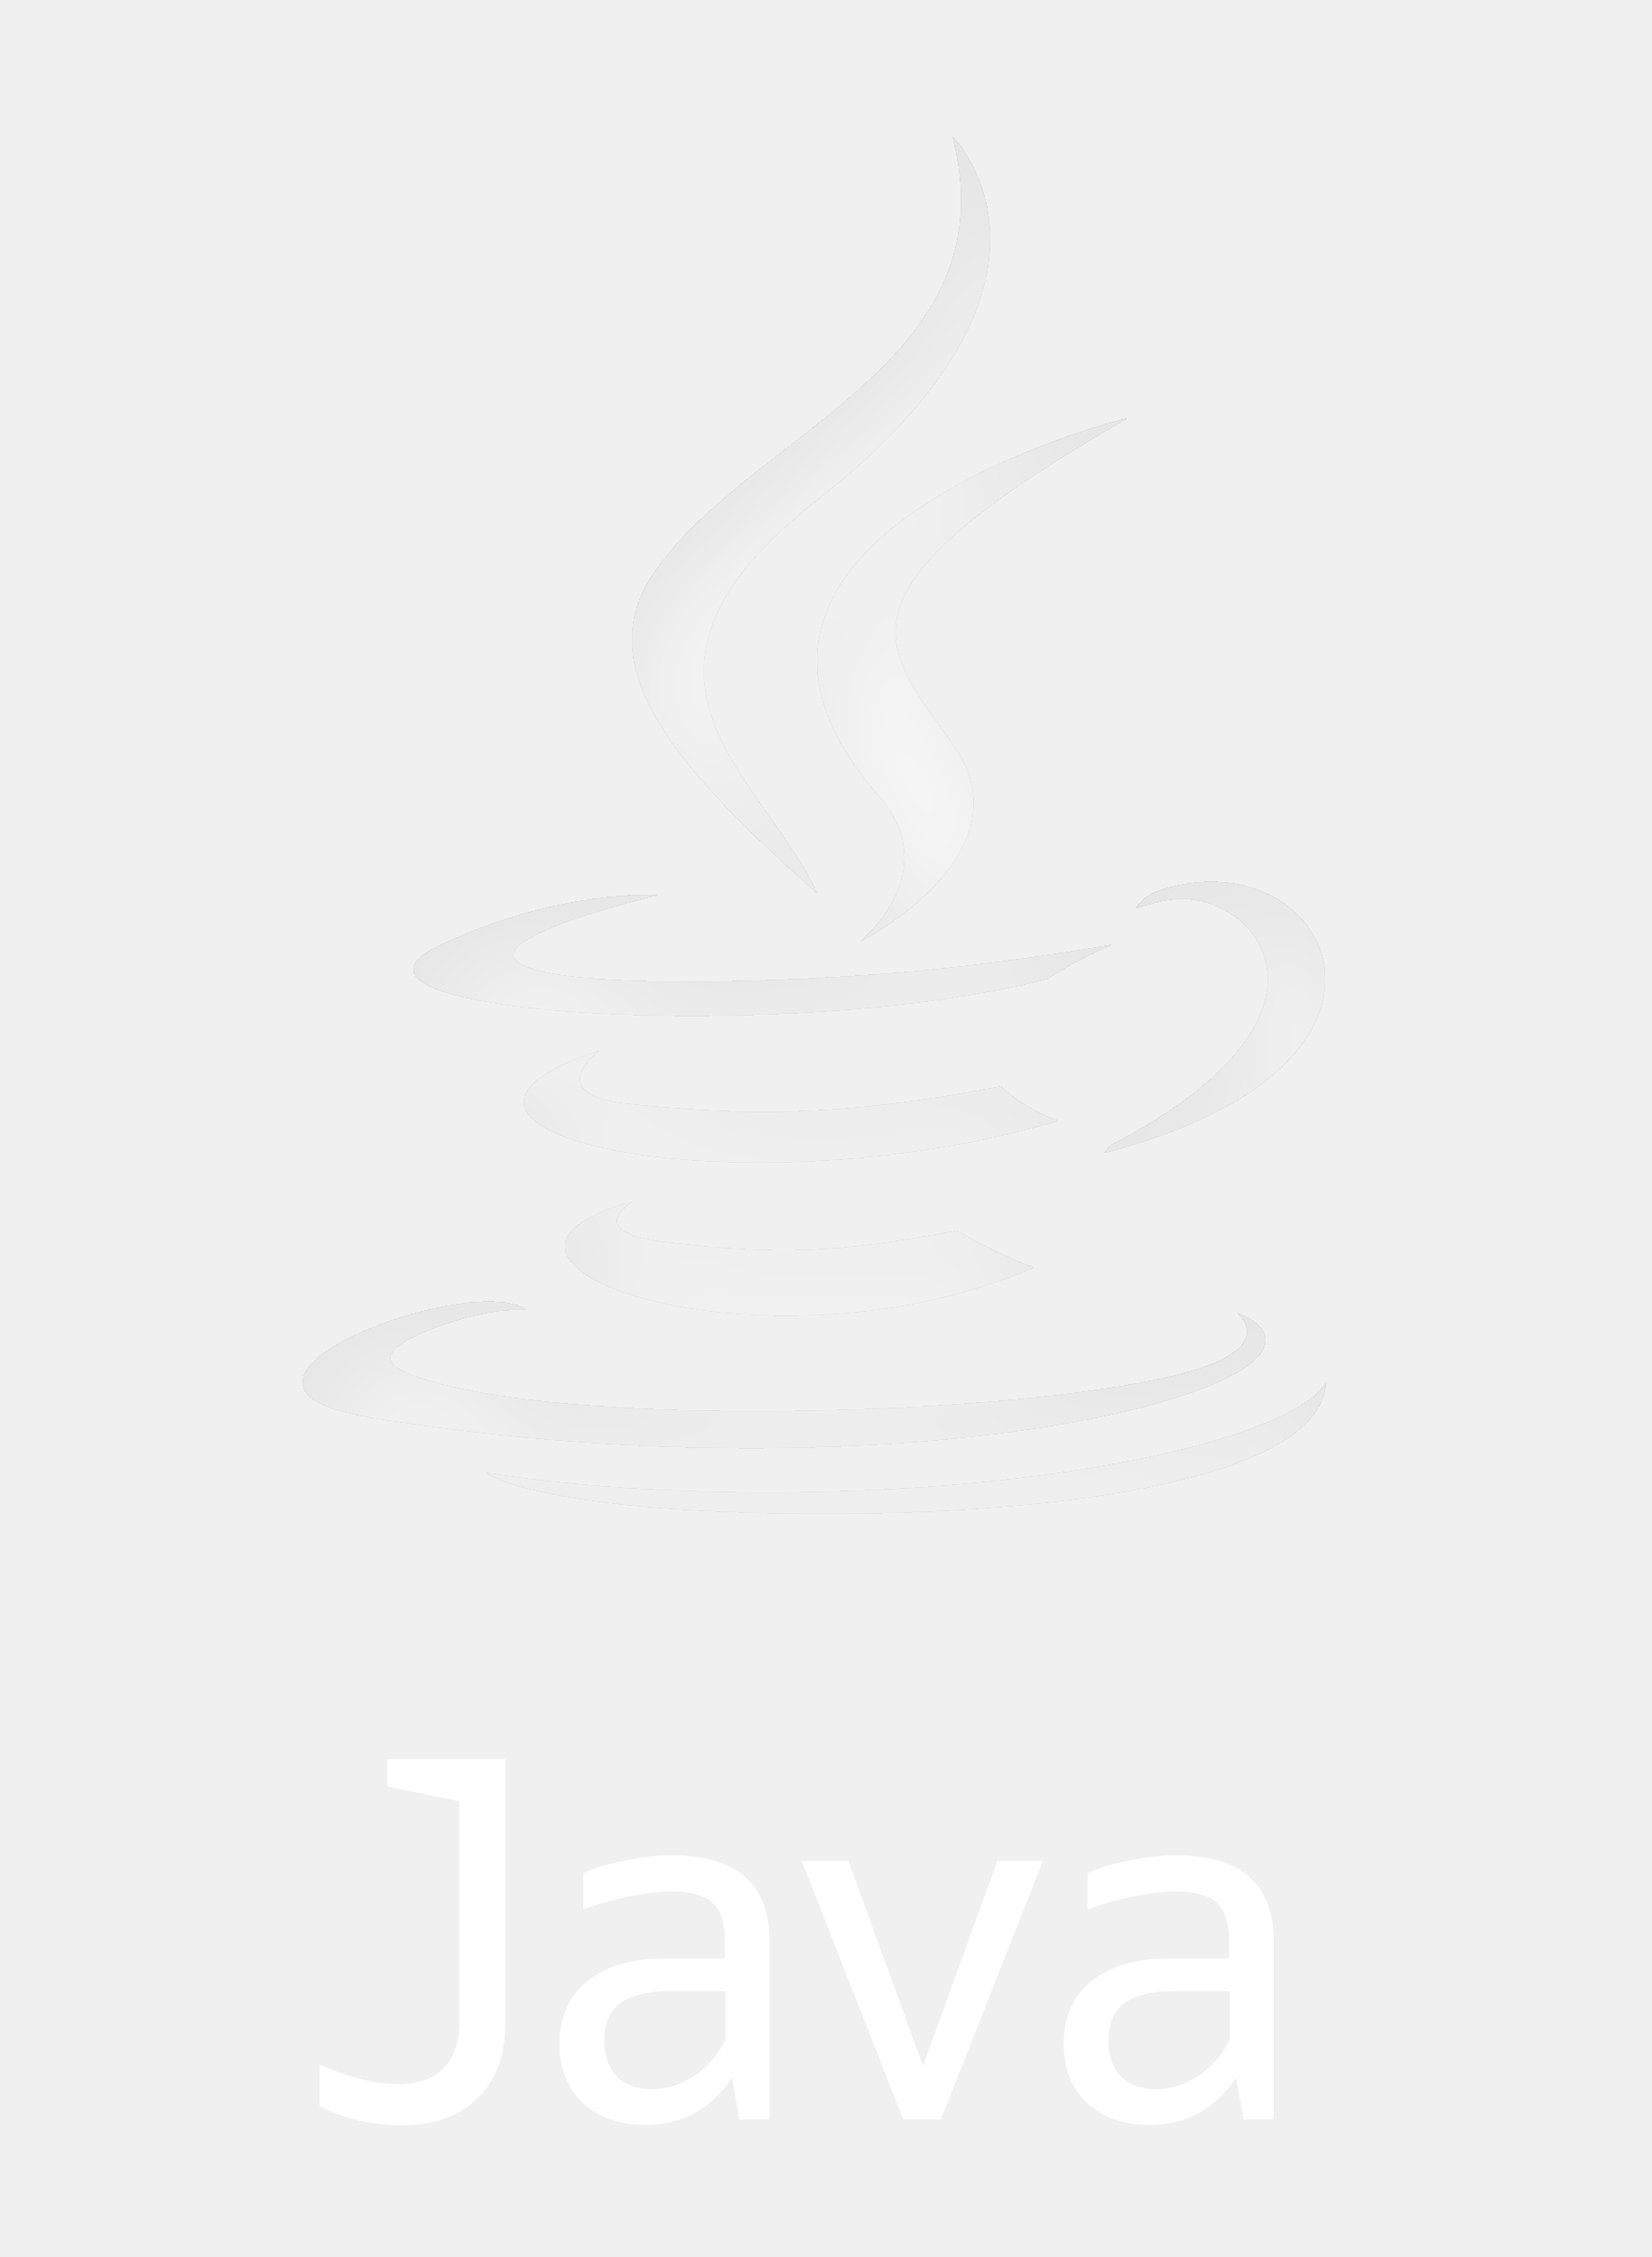
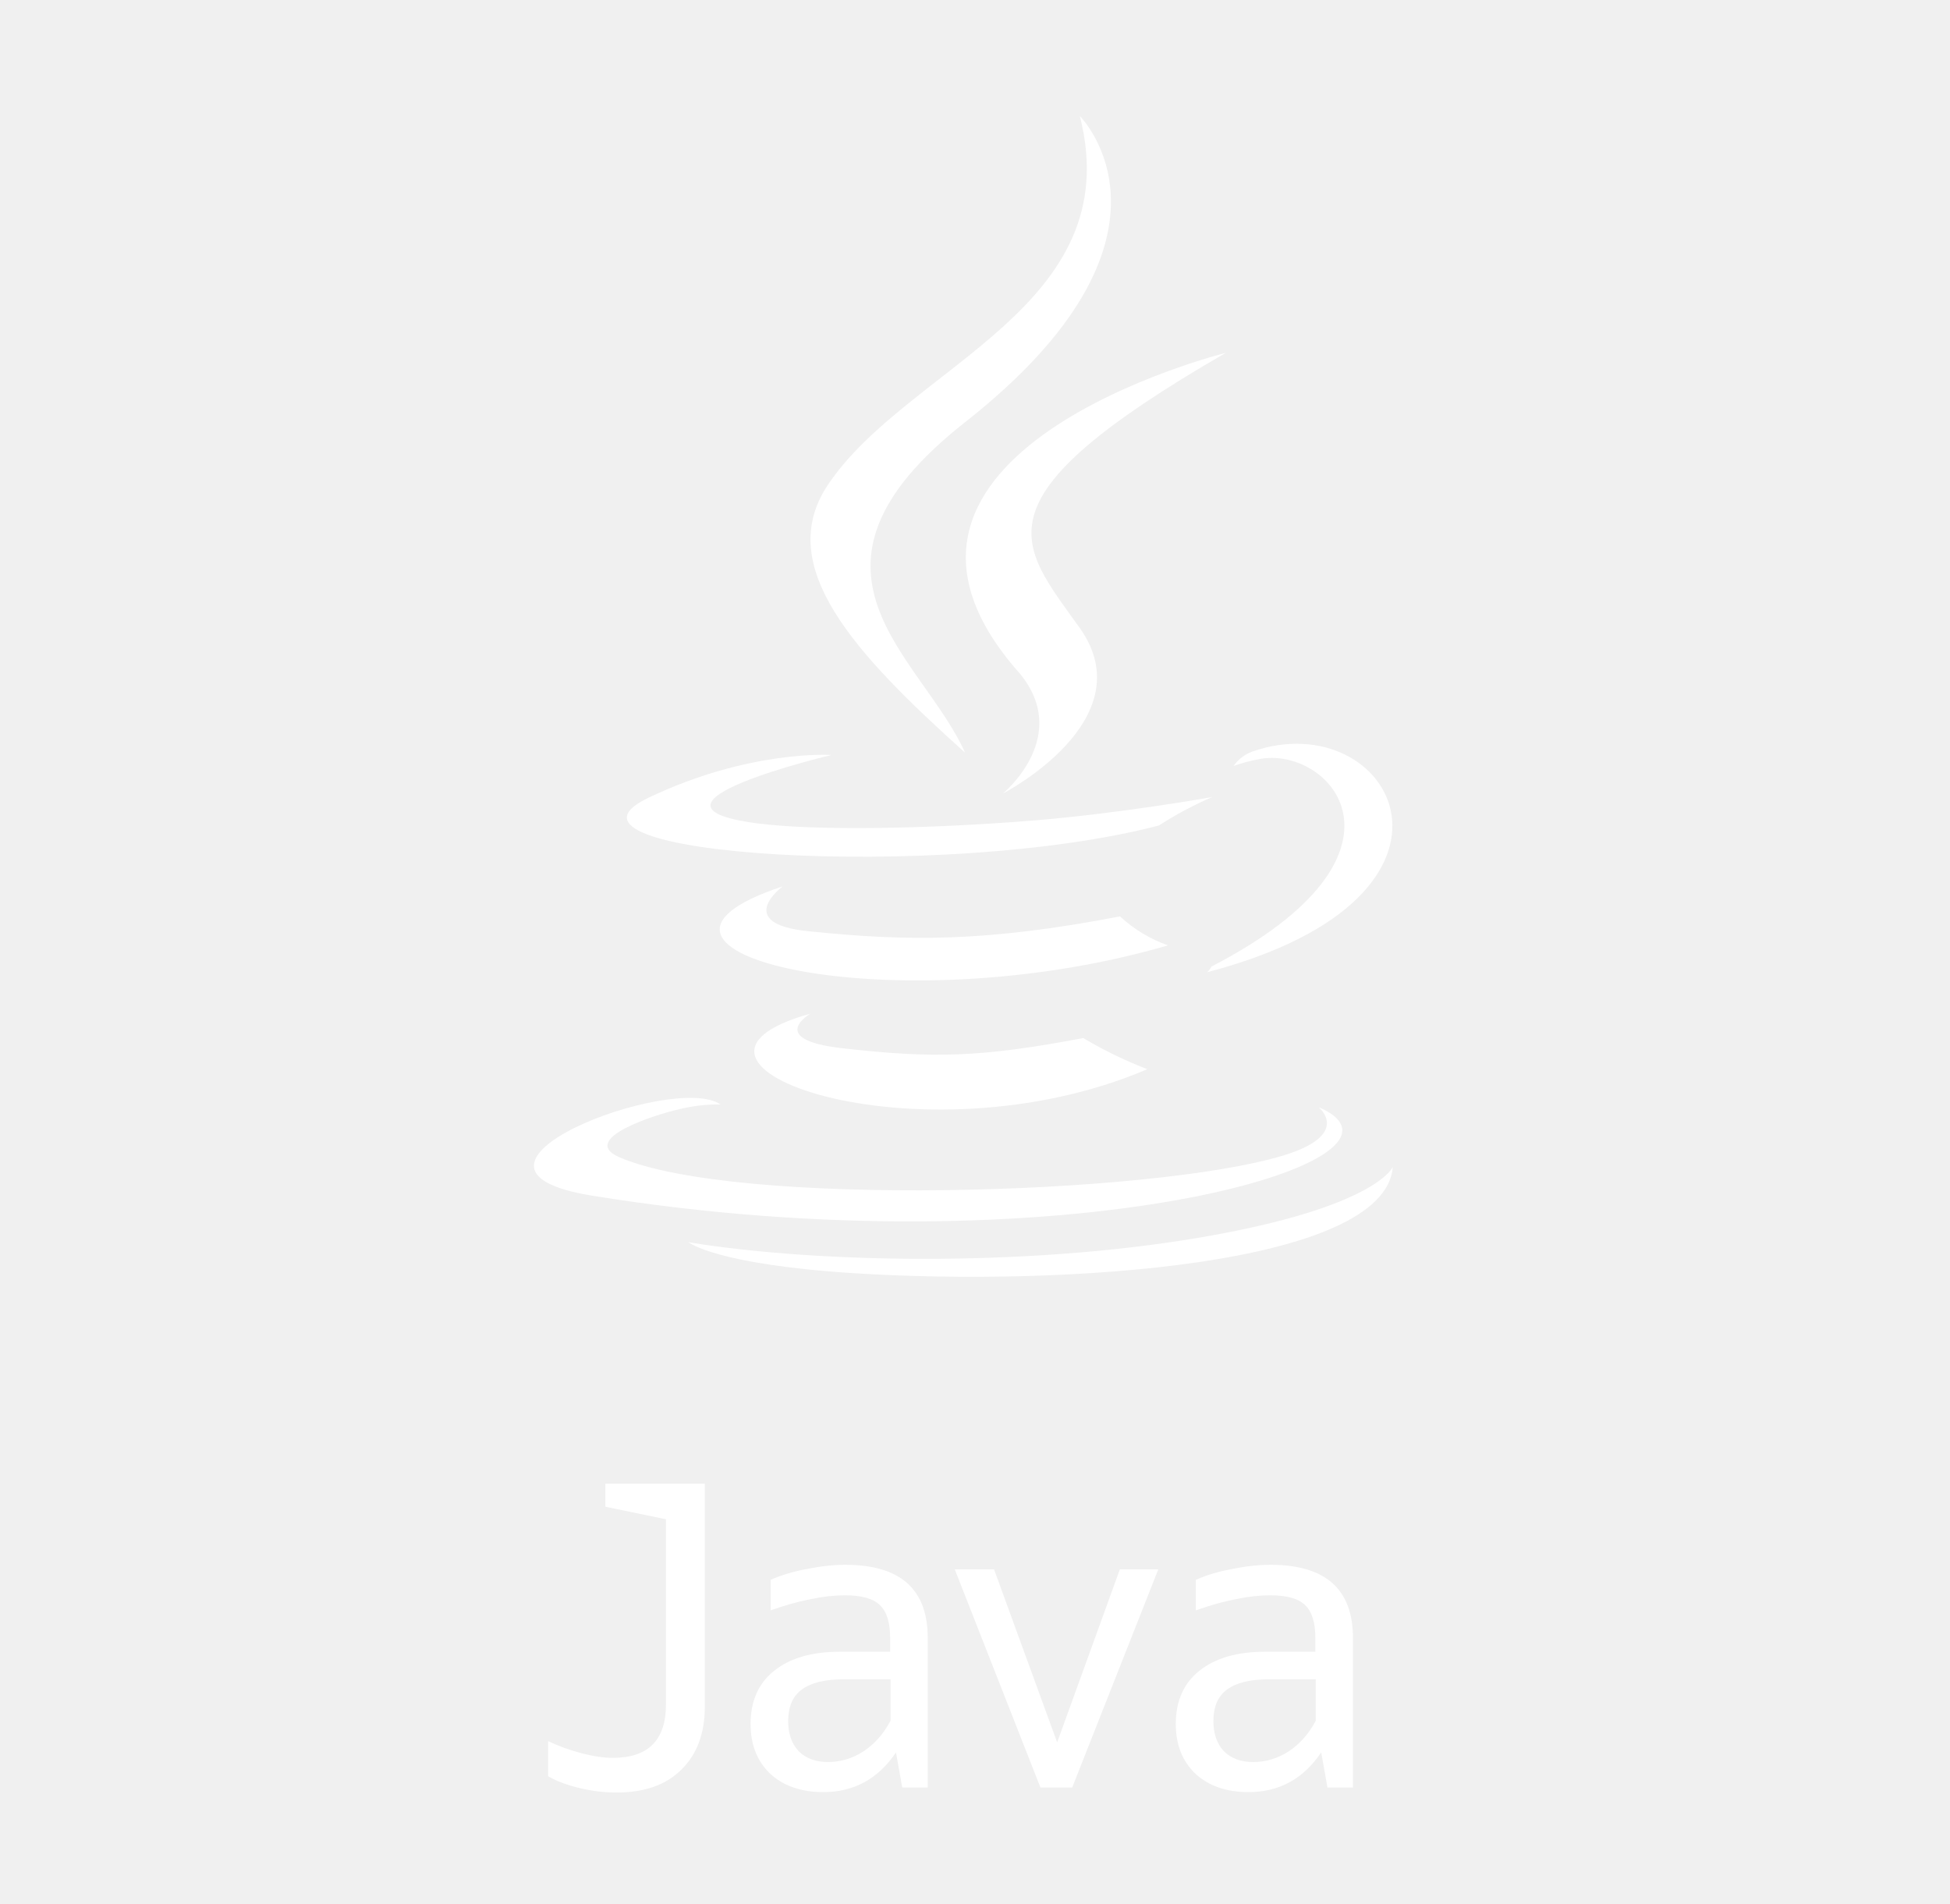
- <svg xmlns="http://www.w3.org/2000/svg" width="60" height="82" viewBox="0 0 60 82" fill="none">
-   <path d="M11.612 76.514V75.002C12.068 75.218 12.548 75.392 13.052 75.524C13.556 75.656 14.006 75.722 14.402 75.722C15.926 75.722 16.688 74.954 16.688 73.418V65.444L14.078 64.904V63.914H18.362V73.508C18.362 74.66 18.026 75.566 17.354 76.226C16.694 76.886 15.764 77.216 14.564 77.216C14.024 77.216 13.484 77.15 12.944 77.018C12.404 76.886 11.96 76.718 11.612 76.514ZM26.866 77L26.596 75.488C25.828 76.628 24.784 77.198 23.464 77.198C22.516 77.198 21.754 76.934 21.178 76.406C20.614 75.866 20.332 75.152 20.332 74.264C20.332 73.28 20.668 72.518 21.34 71.978C22.024 71.426 22.972 71.15 24.184 71.15H26.344V70.556C26.344 69.884 26.194 69.41 25.894 69.134C25.606 68.858 25.108 68.72 24.4 68.72C23.944 68.72 23.458 68.774 22.942 68.882C22.426 68.978 21.844 69.14 21.196 69.368V68.054C21.652 67.85 22.174 67.694 22.762 67.586C23.35 67.466 23.902 67.406 24.418 67.406C26.782 67.406 27.964 68.456 27.964 70.556V77H26.866ZM23.662 75.902C24.214 75.902 24.73 75.746 25.21 75.434C25.69 75.11 26.074 74.672 26.362 74.12V72.338H24.346C23.53 72.338 22.924 72.488 22.528 72.788C22.144 73.076 21.952 73.526 21.952 74.138C21.952 74.678 22.102 75.11 22.402 75.434C22.714 75.746 23.134 75.902 23.662 75.902ZM32.819 77L29.129 67.604H30.821L33.539 75.056L36.239 67.604H37.895L34.187 77H32.819ZM45.183 77L44.913 75.488C44.145 76.628 43.101 77.198 41.781 77.198C40.833 77.198 40.071 76.934 39.495 76.406C38.931 75.866 38.649 75.152 38.649 74.264C38.649 73.28 38.985 72.518 39.657 71.978C40.341 71.426 41.289 71.15 42.501 71.15H44.661V70.556C44.661 69.884 44.511 69.41 44.211 69.134C43.923 68.858 43.425 68.72 42.717 68.72C42.261 68.72 41.775 68.774 41.259 68.882C40.743 68.978 40.161 69.14 39.513 69.368V68.054C39.969 67.85 40.491 67.694 41.079 67.586C41.667 67.466 42.219 67.406 42.735 67.406C45.099 67.406 46.281 68.456 46.281 70.556V77H45.183ZM41.979 75.902C42.531 75.902 43.047 75.746 43.527 75.434C44.007 75.11 44.391 74.672 44.679 74.12V72.338H42.663C41.847 72.338 41.241 72.488 40.845 72.788C40.461 73.076 40.269 73.526 40.269 74.138C40.269 74.678 40.419 75.11 40.719 75.434C41.031 75.746 41.451 75.902 41.979 75.902Z" fill="white" />
-   <g filter="url(#filter0_i)">
-     <path d="M24.817 54.843C33.897 55.419 47.84 54.523 48.17 50.263C48.17 50.263 47.535 51.876 40.666 53.159C32.917 54.605 23.358 54.438 17.688 53.511C17.688 53.511 18.848 54.463 24.817 54.843" fill="white" />
-     <path d="M22.961 43.667C22.961 43.667 21.034 44.779 24.333 45.153C28.327 45.605 30.377 45.543 34.773 44.716C35.656 45.241 36.583 45.69 37.543 46.057C27.675 50.252 15.207 45.808 22.958 43.667" fill="white" />
-     <path d="M21.752 38.191C21.752 38.191 19.594 39.787 22.893 40.116C27.159 40.551 30.531 40.588 36.363 39.475C36.96 40.028 37.667 40.453 38.438 40.723C26.504 44.184 13.213 40.995 21.752 38.186" fill="white" />
-     <path d="M31.935 28.905C34.368 31.682 31.295 34.182 31.295 34.182C31.295 34.182 37.457 31.02 34.622 27.052C31.973 23.359 29.943 21.526 40.938 15.201C40.938 15.201 23.678 19.476 31.922 28.895" fill="white" />
-     <path d="M44.978 47.715C44.978 47.715 46.403 48.881 43.407 49.782C37.71 51.493 19.695 52.01 14.699 49.85C12.901 49.073 16.276 47.997 17.336 47.77C17.905 47.632 18.49 47.567 19.076 47.577C17.061 46.179 6.145 50.324 13.536 51.508C33.659 54.754 50.221 50.049 45.013 47.715" fill="white" />
-     <path d="M23.877 32.522C23.877 32.522 14.713 34.679 20.631 35.463C23.131 35.795 28.112 35.713 32.753 35.333C36.546 35.016 40.353 34.334 40.353 34.334C39.553 34.679 38.782 35.088 38.049 35.558C28.732 37.985 10.767 36.854 15.942 34.372C20.329 32.282 23.877 32.522 23.877 32.522Z" fill="white" />
-     <path d="M40.324 41.633C49.782 36.759 45.411 32.074 42.356 32.706C41.989 32.773 41.628 32.87 41.276 32.995C41.476 32.712 41.758 32.496 42.084 32.376C48.128 30.271 52.767 38.587 40.133 41.88C40.213 41.81 40.278 41.726 40.324 41.631" fill="white" />
-     <path d="M34.625 5C34.625 5 39.865 10.197 29.656 18.188C21.47 24.598 27.79 28.254 29.656 32.422C24.887 28.154 21.361 24.391 23.721 20.887C27.173 15.748 36.74 13.253 34.625 5" fill="white" />
-   </g>
-   <defs>
-     <filter id="filter0_i" x="11" y="5" width="38.17" height="52" filterUnits="userSpaceOnUse" color-interpolation-filters="sRGB">
-       <feFlood flood-opacity="0" result="BackgroundImageFix" />
-       <feBlend mode="normal" in="SourceGraphic" in2="BackgroundImageFix" result="shape" />
-       <feColorMatrix in="SourceAlpha" type="matrix" values="0 0 0 0 0 0 0 0 0 0 0 0 0 0 0 0 0 0 127 0" result="hardAlpha" />
-       <feOffset dx="1" dy="2" />
-       <feGaussianBlur stdDeviation="2" />
-       <feComposite in2="hardAlpha" operator="arithmetic" k2="-1" k3="1" />
-       <feColorMatrix type="matrix" values="0 0 0 0 0 0 0 0 0 0 0 0 0 0 0 0 0 0 0.1 0" />
-       <feBlend mode="normal" in2="shape" result="effect1_innerShadow" />
-     </filter>
-   </defs>
+ <svg xmlns="http://www.w3.org/2000/svg" width="84" height="82" viewBox="0 0 84 82" fill="none">
+   <path d="M23.612 76.514V75.002C24.068 75.218 24.548 75.392 25.052 75.524C25.556 75.656 26.006 75.722 26.402 75.722C27.926 75.722 28.688 74.954 28.688 73.418V65.444L26.078 64.904V63.914H30.362V73.508C30.362 74.66 30.026 75.566 29.354 76.226C28.694 76.886 27.764 77.216 26.564 77.216C26.024 77.216 25.484 77.15 24.944 77.018C24.404 76.886 23.96 76.718 23.612 76.514ZM38.866 77L38.596 75.488C37.828 76.628 36.784 77.198 35.464 77.198C34.516 77.198 33.754 76.934 33.178 76.406C32.614 75.866 32.332 75.152 32.332 74.264C32.332 73.28 32.668 72.518 33.34 71.978C34.024 71.426 34.972 71.15 36.184 71.15H38.344V70.556C38.344 69.884 38.194 69.41 37.894 69.134C37.606 68.858 37.108 68.72 36.4 68.72C35.944 68.72 35.458 68.774 34.942 68.882C34.426 68.978 33.844 69.14 33.196 69.368V68.054C33.652 67.85 34.174 67.694 34.762 67.586C35.35 67.466 35.902 67.406 36.418 67.406C38.782 67.406 39.964 68.456 39.964 70.556V77H38.866ZM35.662 75.902C36.214 75.902 36.73 75.746 37.21 75.434C37.69 75.11 38.074 74.672 38.362 74.12V72.338H36.346C35.53 72.338 34.924 72.488 34.528 72.788C34.144 73.076 33.952 73.526 33.952 74.138C33.952 74.678 34.102 75.11 34.402 75.434C34.714 75.746 35.134 75.902 35.662 75.902ZM44.819 77L41.129 67.604H42.821L45.539 75.056L48.239 67.604H49.895L46.187 77H44.819ZM57.183 77L56.913 75.488C56.145 76.628 55.101 77.198 53.781 77.198C52.833 77.198 52.071 76.934 51.495 76.406C50.931 75.866 50.649 75.152 50.649 74.264C50.649 73.28 50.985 72.518 51.657 71.978C52.341 71.426 53.289 71.15 54.501 71.15H56.661V70.556C56.661 69.884 56.511 69.41 56.211 69.134C55.923 68.858 55.425 68.72 54.717 68.72C54.261 68.72 53.775 68.774 53.259 68.882C52.743 68.978 52.161 69.14 51.513 69.368V68.054C51.969 67.85 52.491 67.694 53.079 67.586C53.667 67.466 54.219 67.406 54.735 67.406C57.099 67.406 58.281 68.456 58.281 70.556V77H57.183ZM53.979 75.902C54.531 75.902 55.047 75.746 55.527 75.434C56.007 75.11 56.391 74.672 56.679 74.12V72.338H54.663C53.847 72.338 53.241 72.488 52.845 72.788C52.461 73.076 52.269 73.526 52.269 74.138C52.269 74.678 52.419 75.11 52.719 75.434C53.031 75.746 53.451 75.902 53.979 75.902Z" fill="white" />
+   <path d="M36.753 54.843C45.792 55.419 59.671 54.523 59.999 50.263C59.999 50.263 59.368 51.876 52.529 53.159C44.816 54.605 35.301 54.438 29.656 53.511C29.656 53.511 30.812 54.463 36.753 54.843" fill="white" />
+   <path d="M34.907 43.667C34.907 43.667 32.989 44.779 36.273 45.153C40.248 45.605 42.289 45.543 46.665 44.716C47.544 45.241 48.467 45.69 49.423 46.057C39.599 50.252 27.189 45.808 34.904 43.667" fill="white" />
+   <path d="M33.705 38.191C33.705 38.191 31.556 39.787 34.84 40.116C39.086 40.551 42.443 40.588 48.248 39.475C48.843 40.028 49.546 40.453 50.314 40.723C38.435 44.184 25.205 40.995 33.705 38.186" fill="white" />
+   <path d="M43.839 28.905C46.26 31.682 43.202 34.182 43.202 34.182C43.202 34.182 49.336 31.02 46.513 27.052C43.876 23.359 41.856 21.526 52.8 15.201C52.8 15.201 35.62 19.476 43.826 28.895" fill="white" />
+   <path d="M56.822 47.715C56.822 47.715 58.241 48.881 55.258 49.782C49.588 51.493 31.656 52.01 26.682 49.85C24.893 49.073 28.252 47.997 29.307 47.77C29.874 47.632 30.456 47.567 31.039 47.577C29.034 46.179 18.167 50.324 25.524 51.508C45.555 54.754 62.041 50.049 56.858 47.715" fill="white" />
+   <path d="M35.817 32.522C35.817 32.522 26.695 34.679 32.586 35.463C35.075 35.795 40.033 35.713 44.653 35.333C48.428 35.016 52.218 34.334 52.218 34.334C51.421 34.679 50.654 35.088 49.924 35.558C40.65 37.985 22.767 36.854 27.918 34.372C32.285 32.282 35.817 32.522 35.817 32.522Z" fill="white" />
+   <path d="M52.191 41.633C61.605 36.759 57.254 32.074 54.213 32.706C53.848 32.773 53.488 32.87 53.138 32.995C53.337 32.712 53.618 32.496 53.943 32.376C59.959 30.271 64.576 38.587 52 41.88C52.08 41.81 52.144 41.726 52.191 41.631" fill="white" />
+   <path d="M46.517 5C46.517 5 51.733 10.197 41.571 18.188C33.422 24.598 39.714 28.254 41.571 32.422C36.823 28.154 33.314 24.391 35.663 20.887C39.099 15.748 48.622 13.253 46.517 5" fill="white" />
</svg>
